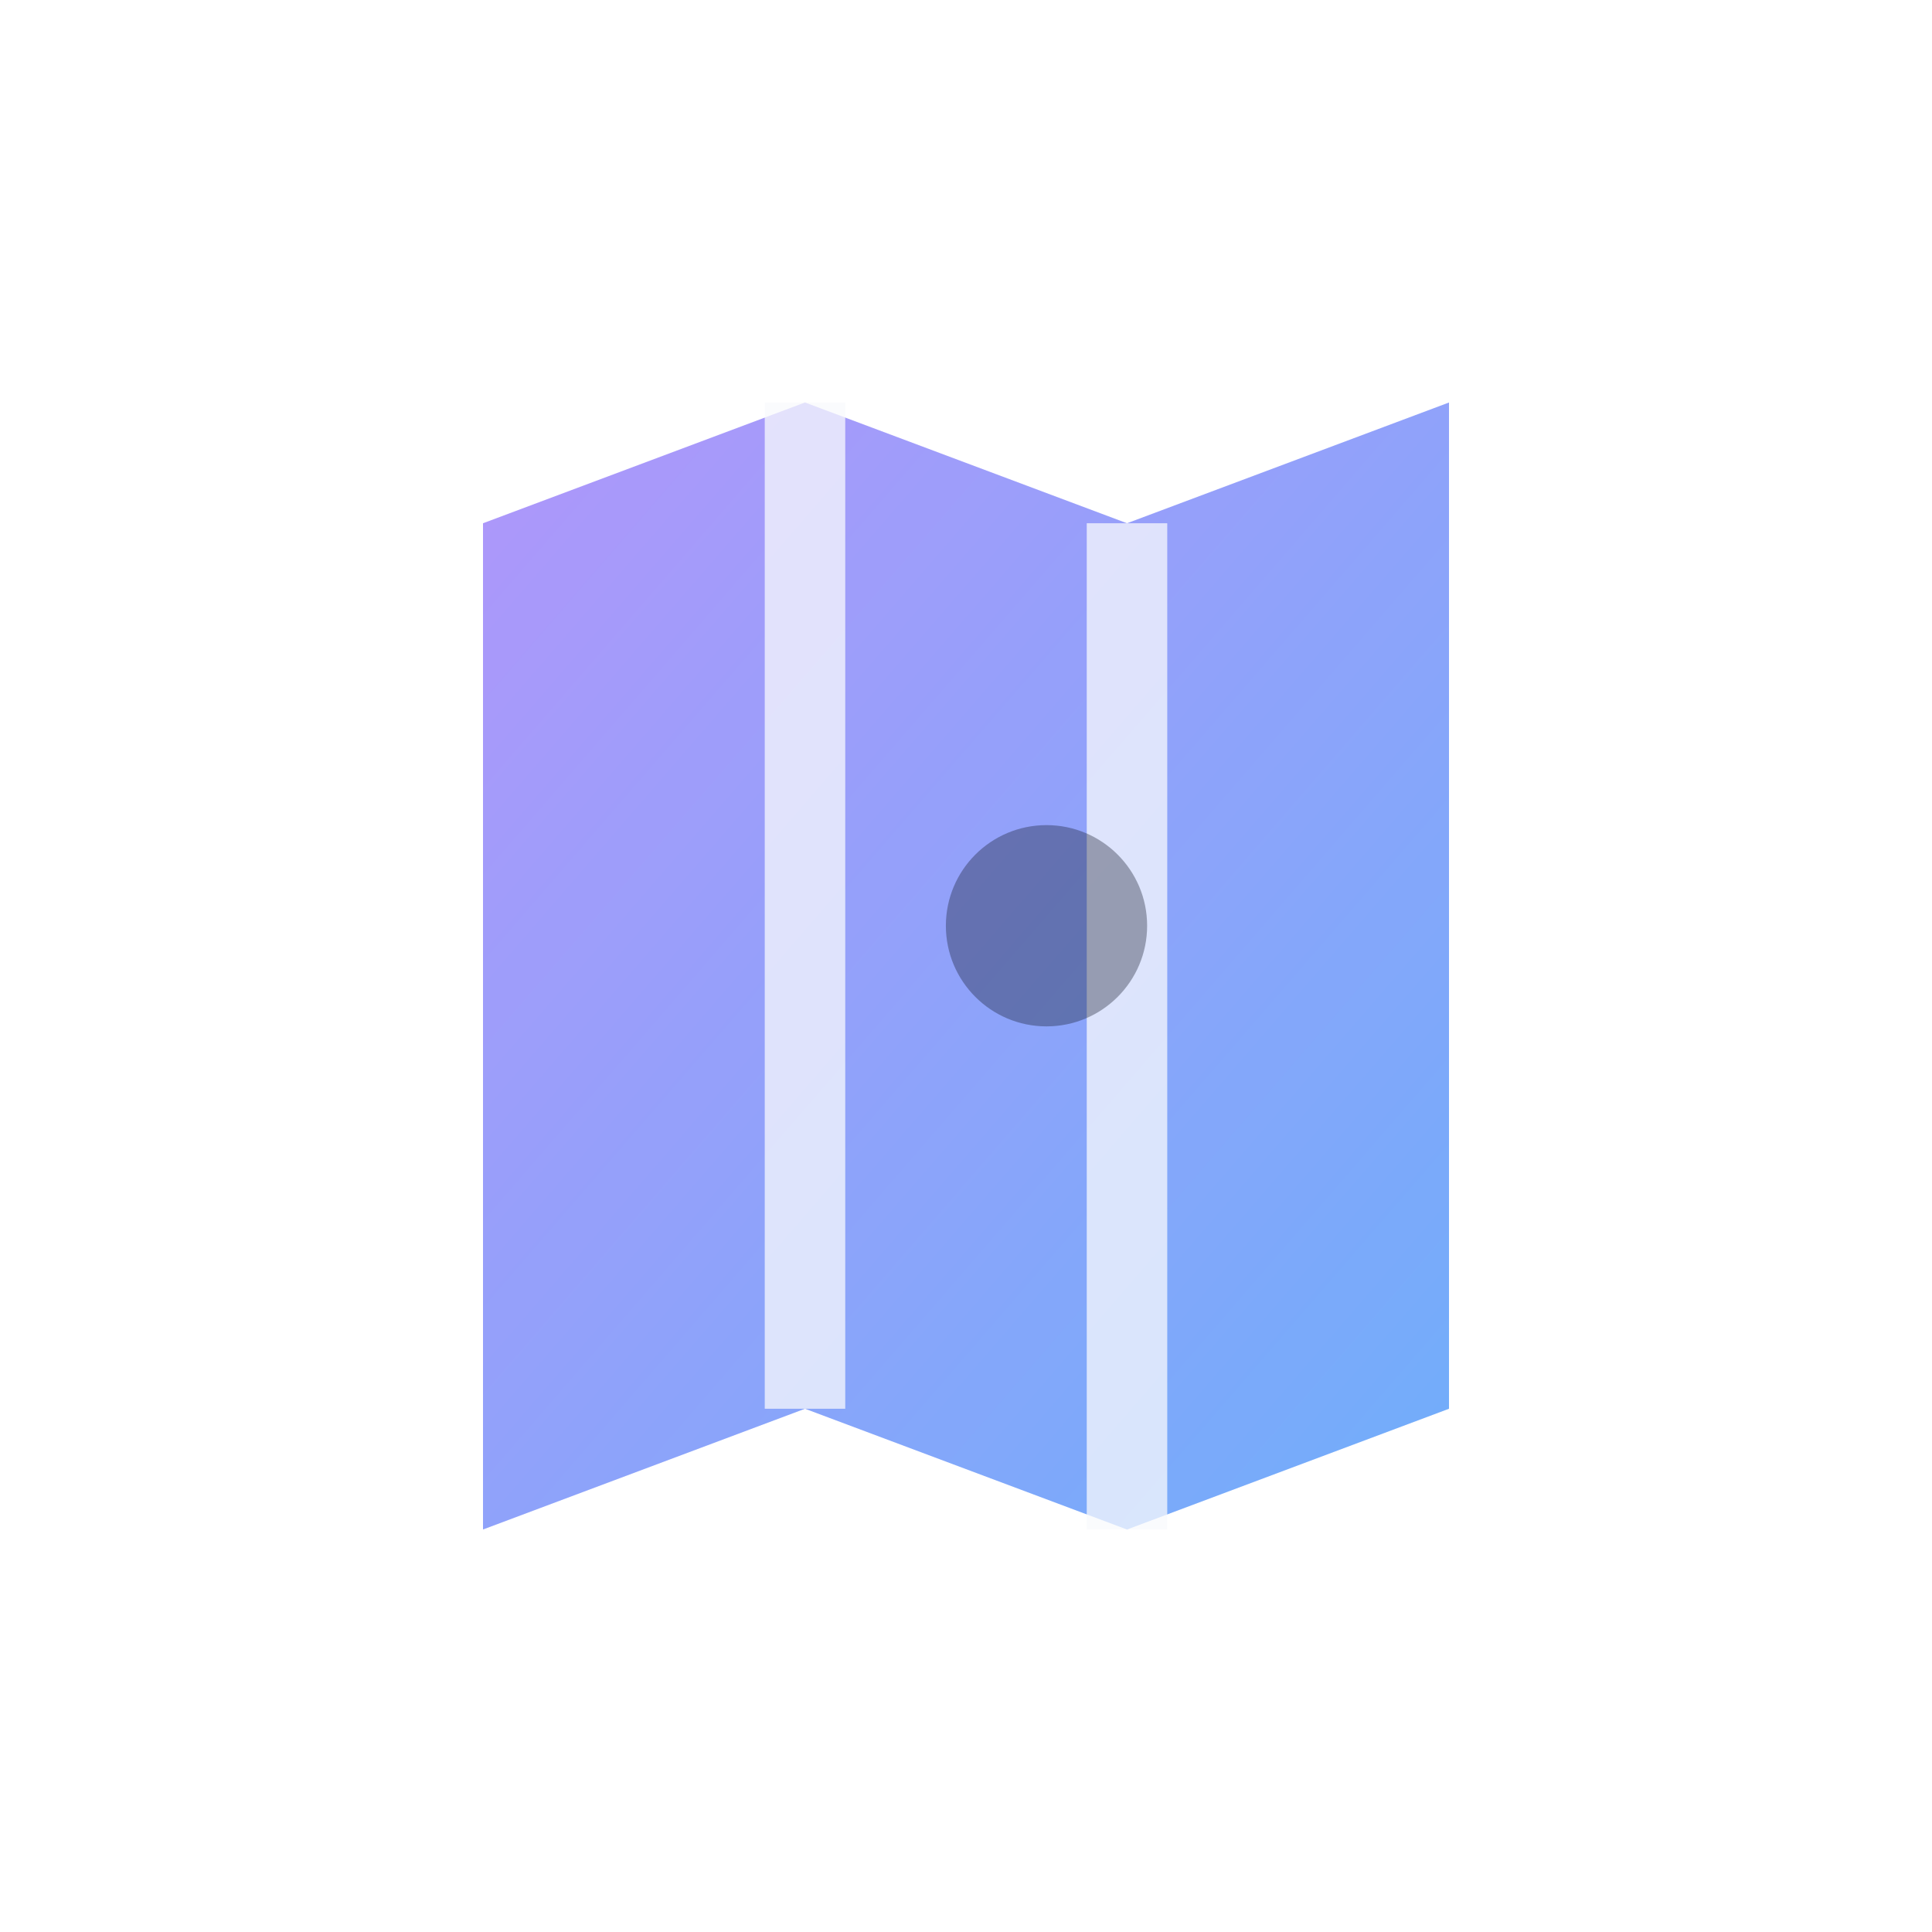
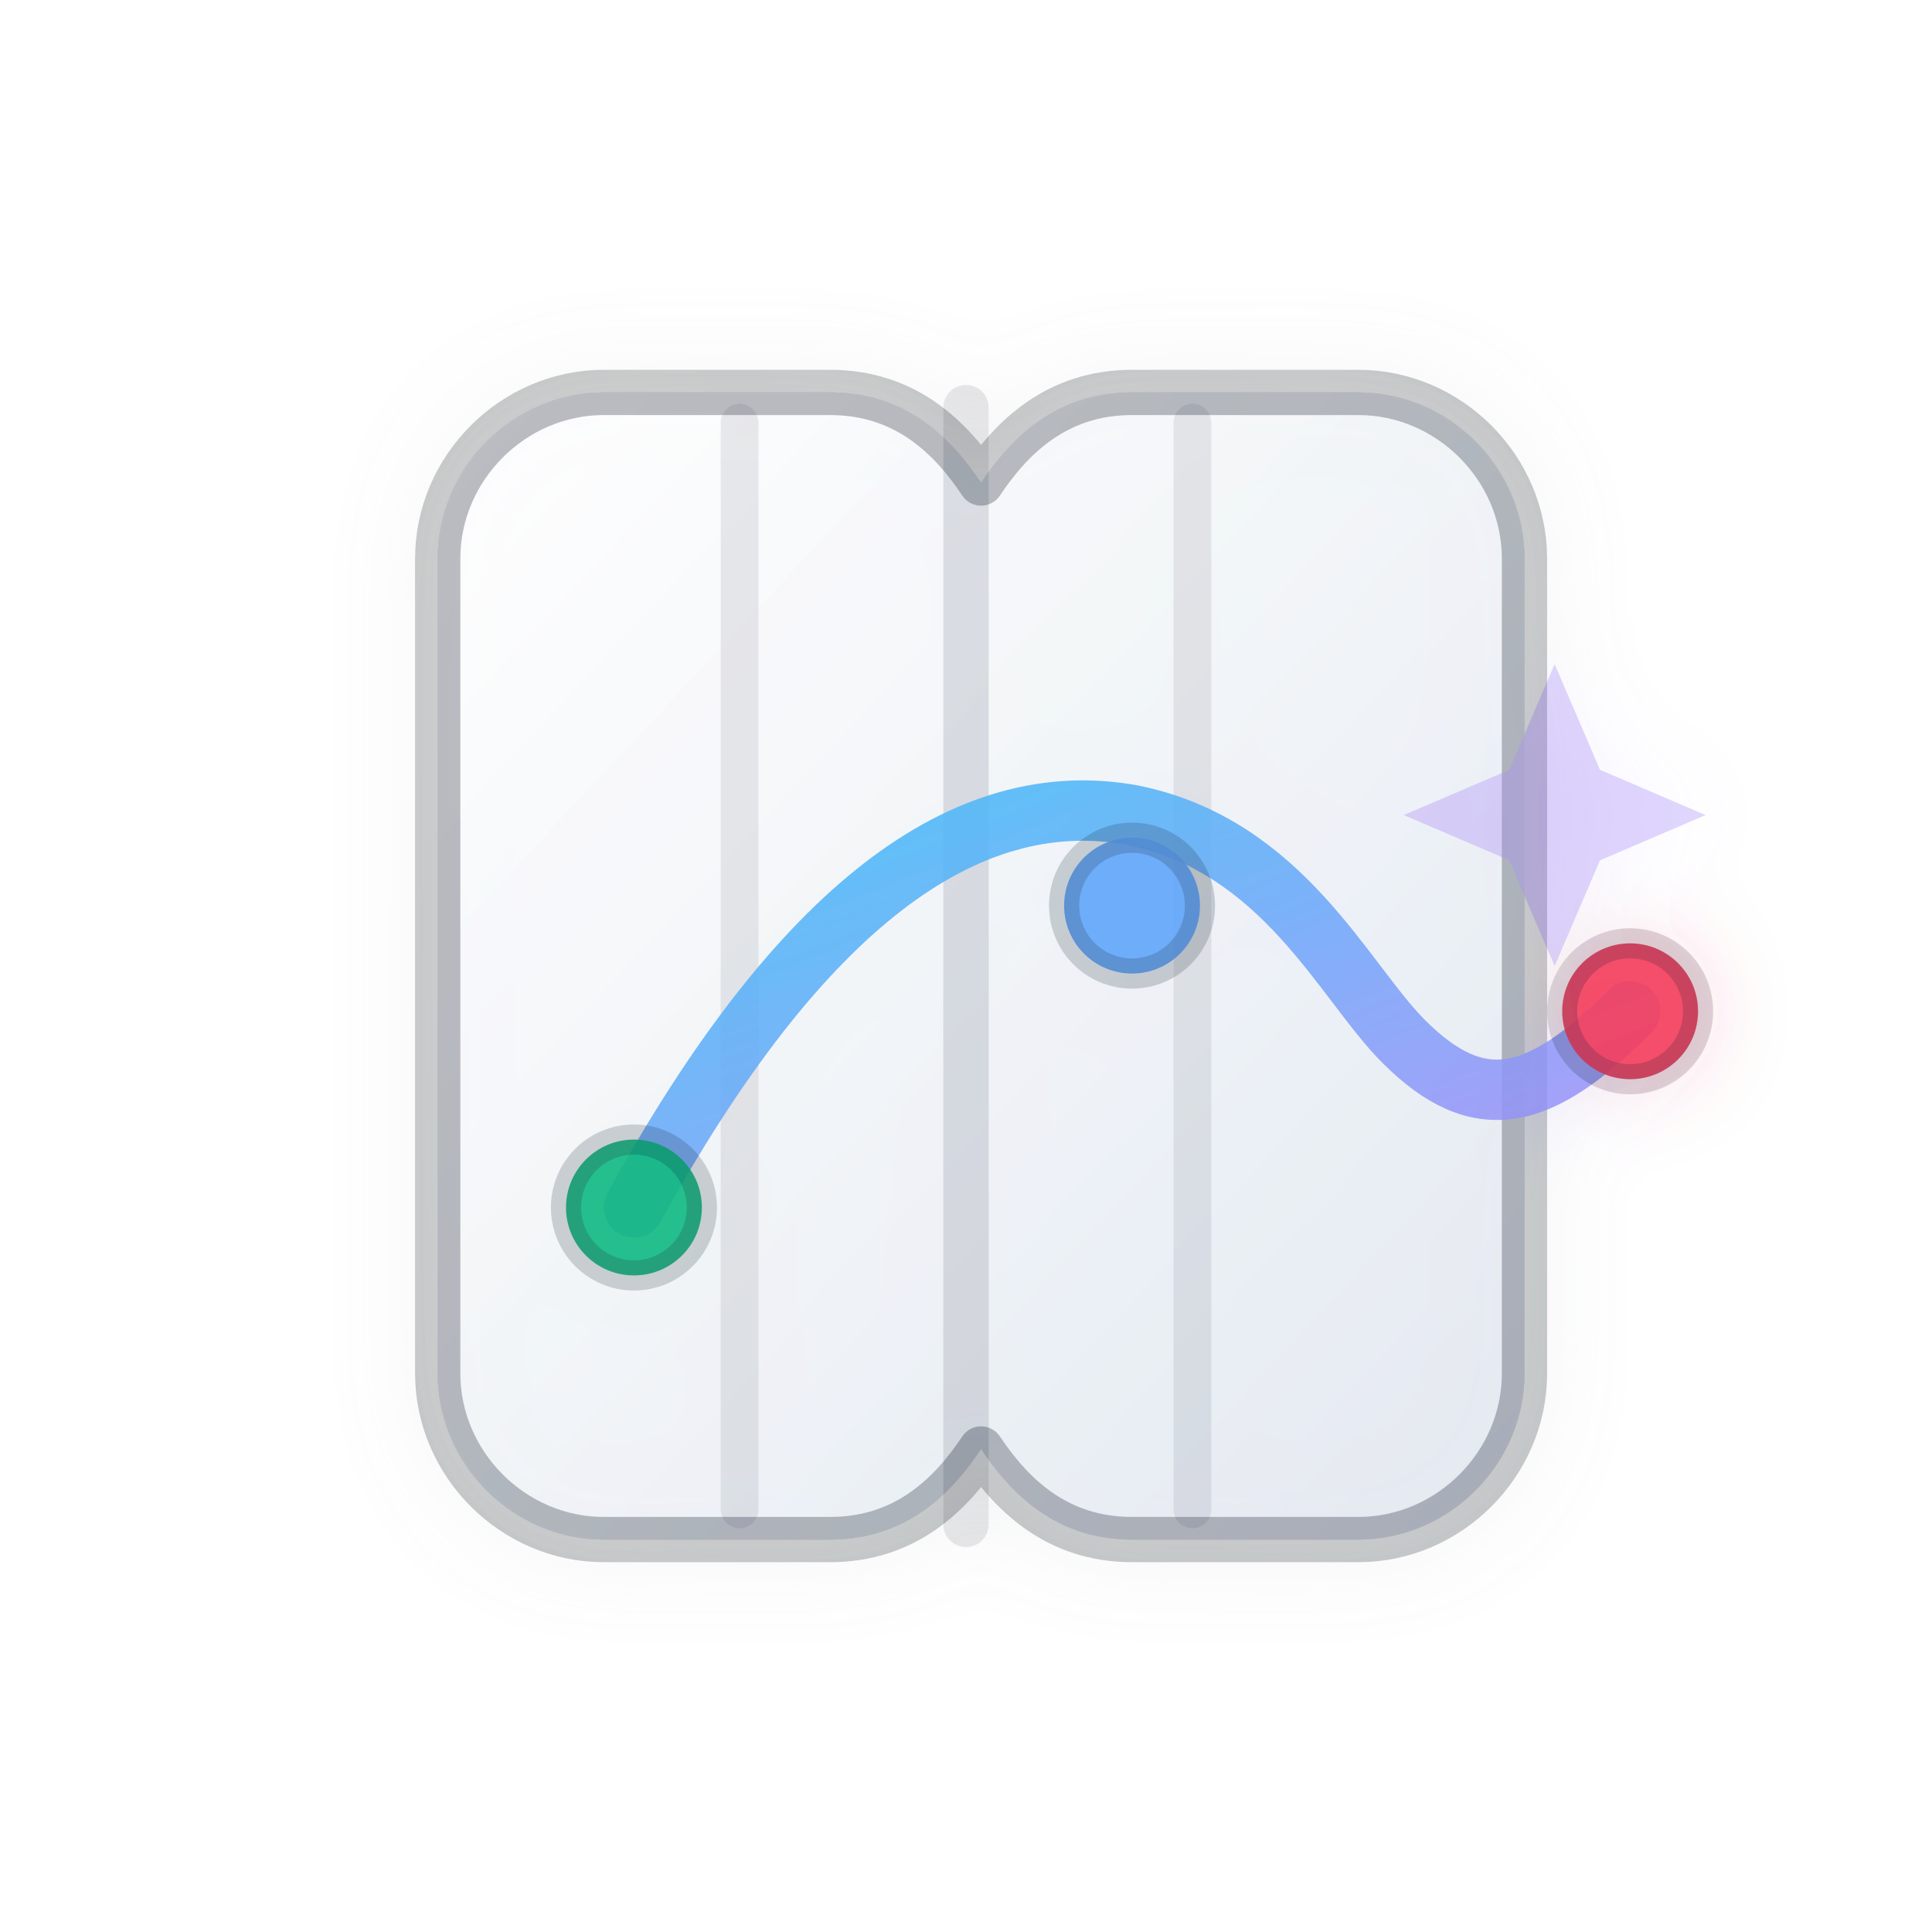
- <svg xmlns="http://www.w3.org/2000/svg" width="96" height="96" viewBox="0 0 96 96">
+ <svg xmlns="http://www.w3.org/2000/svg" width="256" height="256" viewBox="0 0 256 256">
  <defs>
-     <linearGradient id="m" x1="0" y1="0" x2="1" y2="1">
-       <stop offset="0" stop-color="#A78BFA" />
-       <stop offset="1" stop-color="#60A5FA" />
+     <linearGradient id="gPaper" x1="0" y1="0" x2="1" y2="1">
+       <stop offset="0" stop-color="#FFFFFF" stop-opacity="0.92" />
+       <stop offset="1" stop-color="#E2E8F0" stop-opacity="0.92" />
    </linearGradient>
+     <linearGradient id="gLine" x1="0" y1="0" x2="1" y2="1">
+       <stop offset="0" stop-color="#38BDF8" stop-opacity="0.85" />
+       <stop offset="1" stop-color="#A78BFA" stop-opacity="0.85" />
+     </linearGradient>
+     <filter id="softGlow" x="-30%" y="-30%" width="160%" height="160%">
+       <feGaussianBlur in="SourceGraphic" stdDeviation="6" result="b" />
+       <feColorMatrix in="b" type="matrix" values="1 0 0 0 0                 0 1 0 0 0                 0 0 1 0 0                 0 0 0 0.22 0" result="g" />
+       <feMerge>
+         <feMergeNode in="g" />
+         <feMergeNode in="SourceGraphic" />
+       </feMerge>
+     </filter>
  </defs>
-   <path d="M24 26 L40 20 L56 26 L72 20 V70 L56 76 L40 70 L24 76 Z" fill="url(#m)" opacity="0.9" />
-   <path d="M40 20 V70" stroke="#F8FAFC" stroke-width="4" opacity="0.75" />
-   <path d="M56 26 V76" stroke="#F8FAFC" stroke-width="4" opacity="0.75" />
-   <circle cx="52" cy="46" r="5" fill="#111827" opacity="0.35" />
+   <g filter="url(#softGlow)">
+     <path d="M58 74c0-12 10-22 22-22h30c10 0 16 6 20 12 4-6 10-12 20-12h30c12 0 22 10 22 22v108c0 12-10 22-22 22h-30c-10 0-16-6-20-12-4 6-10 12-20 12H80c-12 0-22-10-22-22V74z" fill="url(#gPaper)" stroke="#0F172A" stroke-opacity="0.28" stroke-width="6" stroke-linejoin="round" />
+     <path d="M128 54v148" stroke="#0F172A" stroke-opacity="0.12" stroke-width="6" stroke-linecap="round" />
+     <path d="M98 56v144" stroke="#0F172A" stroke-opacity="0.08" stroke-width="5" stroke-linecap="round" />
+     <path d="M158 56v144" stroke="#0F172A" stroke-opacity="0.08" stroke-width="5" stroke-linecap="round" />
+     <path d="M84 160c22-40 44-56 66-52 20 4 28 22 36 30 10 10 18 8 30-4" fill="none" stroke="url(#gLine)" stroke-width="8" stroke-linecap="round" />
+     <circle cx="84" cy="160" r="9" fill="#10B981" fill-opacity="0.9" stroke="#0F172A" stroke-opacity="0.18" stroke-width="4" />
+     <circle cx="150" cy="120" r="9" fill="#60A5FA" fill-opacity="0.9" stroke="#0F172A" stroke-opacity="0.18" stroke-width="4" />
+     <circle cx="216" cy="134" r="9" fill="#F43F5E" fill-opacity="0.9" stroke="#0F172A" stroke-opacity="0.18" stroke-width="4" />
+     <path d="M206 88l6 14 14 6-14 6-6 14-6-14-14-6 14-6z" fill="#A78BFA" fill-opacity="0.35" />
+   </g>
</svg>
